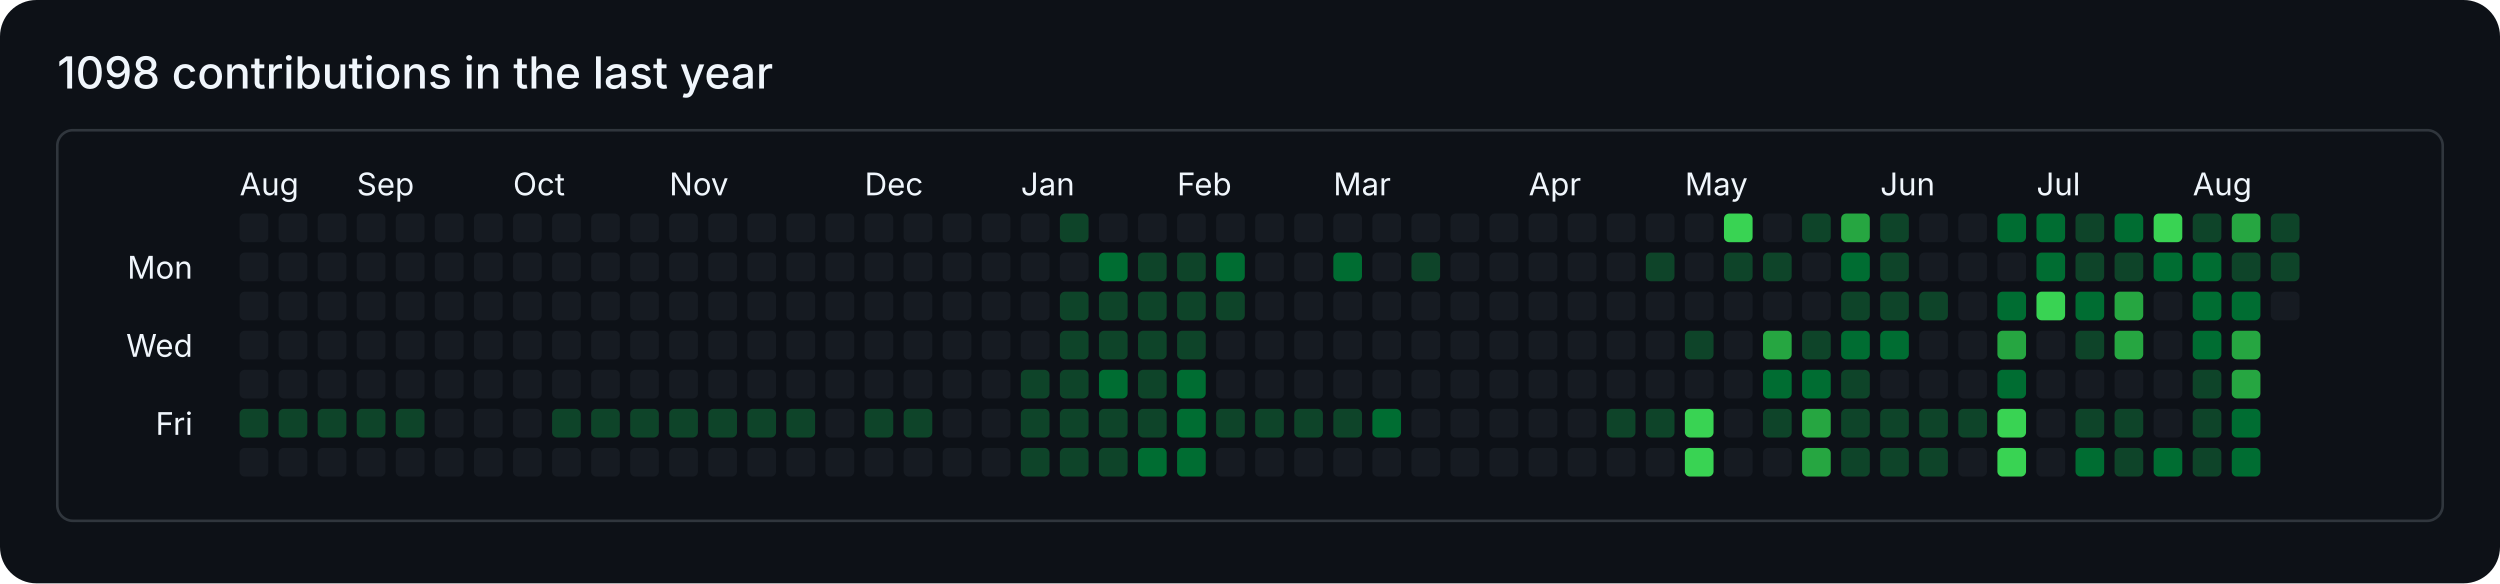
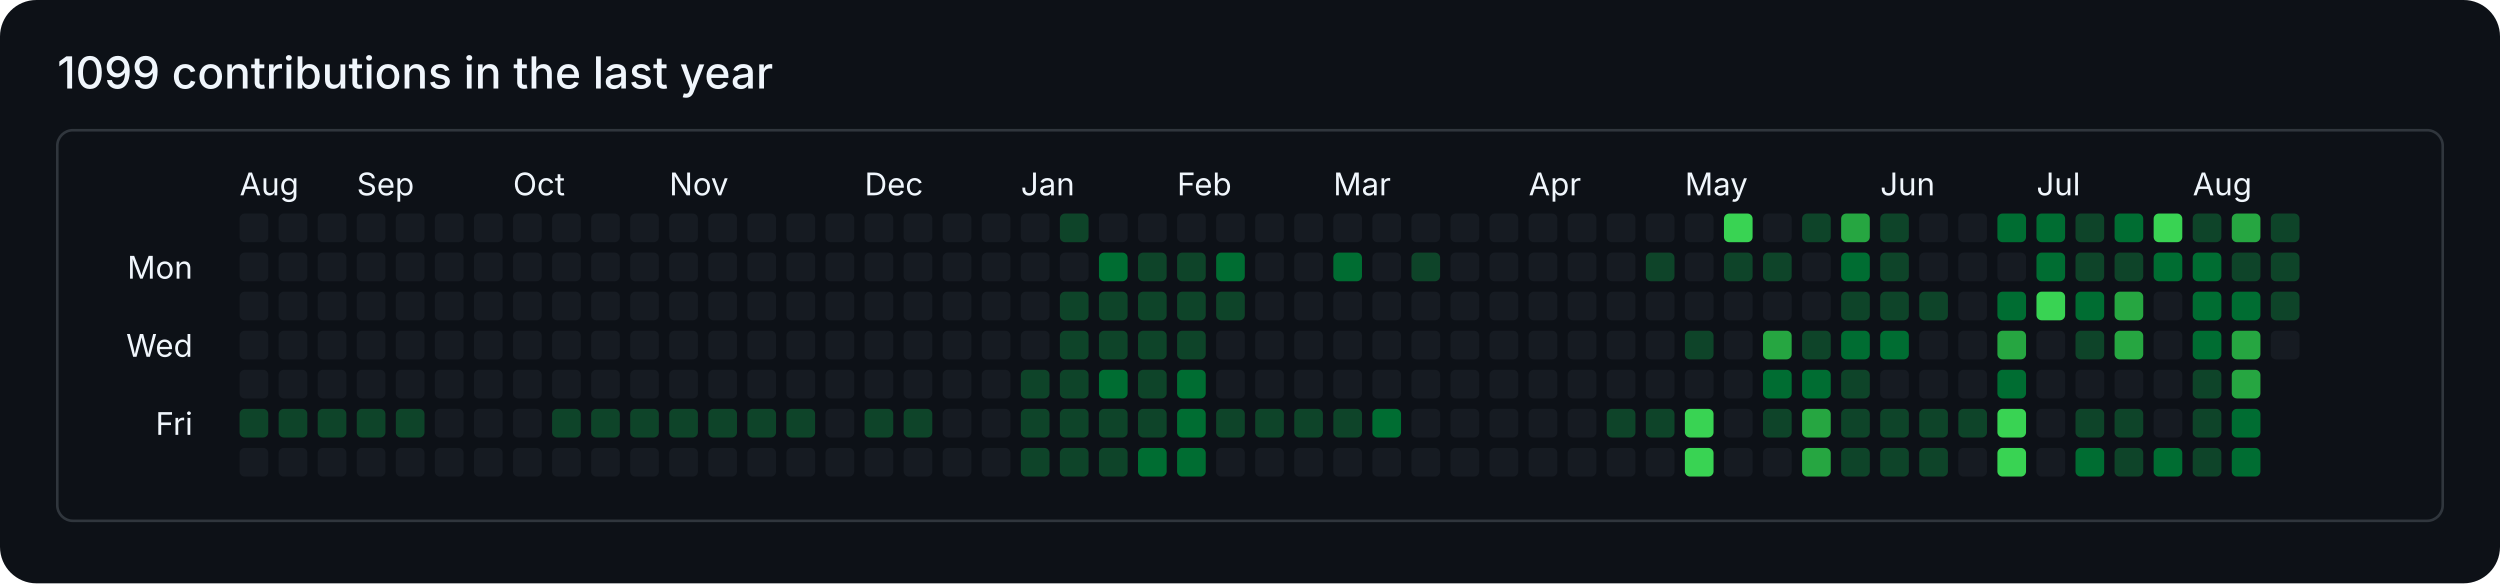
<svg xmlns="http://www.w3.org/2000/svg" width="1200" height="280" viewBox="0 0 960 224" fill="none" role="img" aria-label="AleksZyro GitHub contribution calendar">
  <style>
    .title { font: 500 17px -apple-system, BlinkMacSystemFont, 'Segoe UI', sans-serif; fill: #f0f6fc; }
    .month-label, .weekday-label, .legend, .hint { font: 400 12px -apple-system, BlinkMacSystemFont, 'Segoe UI', sans-serif; fill: #f0f6fc; }
    .hint, .legend-muted { fill: #8b949e; }
    .day-cell { shape-rendering: geometricPrecision; }
  </style>
  <rect width="960" height="224" rx="14" fill="#0d1117" />
-   <text x="22" y="34" class="title">1098 contributions in the last year</text>
+   <text x="22" y="34" class="title">1099 contributions in the last year</text>
  <rect x="22" y="50" width="916" height="150" rx="6" fill="none" stroke="#30363d" />
  <text x="92" y="75" class="month-label">Aug</text>
  <text x="137" y="75" class="month-label">Sep</text>
  <text x="197" y="75" class="month-label">Oct</text>
  <text x="257" y="75" class="month-label">Nov</text>
  <text x="332" y="75" class="month-label">Dec</text>
  <text x="392" y="75" class="month-label">Jan</text>
  <text x="452" y="75" class="month-label">Feb</text>
  <text x="512" y="75" class="month-label">Mar</text>
  <text x="587" y="75" class="month-label">Apr</text>
  <text x="647" y="75" class="month-label">May</text>
  <text x="722" y="75" class="month-label">Jun</text>
  <text x="782" y="75" class="month-label">Jul</text>
  <text x="842" y="75" class="month-label">Aug</text>
  <text x="74" y="107" class="weekday-label" text-anchor="end">Mon</text>
  <text x="74" y="137" class="weekday-label" text-anchor="end">Wed</text>
  <text x="74" y="167" class="weekday-label" text-anchor="end">Fri</text>
  <rect class="day-cell" x="92" y="82" width="11" height="11" rx="2" fill="#161b22" />
  <rect class="day-cell" x="92" y="97" width="11" height="11" rx="2" fill="#161b22" />
  <rect class="day-cell" x="92" y="112" width="11" height="11" rx="2" fill="#161b22" />
  <rect class="day-cell" x="92" y="127" width="11" height="11" rx="2" fill="#161b22" />
  <rect class="day-cell" x="92" y="142" width="11" height="11" rx="2" fill="#161b22" />
  <rect class="day-cell" x="92" y="157" width="11" height="11" rx="2" fill="#0e4429" />
  <rect class="day-cell" x="92" y="172" width="11" height="11" rx="2" fill="#161b22" />
  <rect class="day-cell" x="107" y="82" width="11" height="11" rx="2" fill="#161b22" />
  <rect class="day-cell" x="107" y="97" width="11" height="11" rx="2" fill="#161b22" />
  <rect class="day-cell" x="107" y="112" width="11" height="11" rx="2" fill="#161b22" />
  <rect class="day-cell" x="107" y="127" width="11" height="11" rx="2" fill="#161b22" />
  <rect class="day-cell" x="107" y="142" width="11" height="11" rx="2" fill="#161b22" />
  <rect class="day-cell" x="107" y="157" width="11" height="11" rx="2" fill="#0e4429" />
  <rect class="day-cell" x="107" y="172" width="11" height="11" rx="2" fill="#161b22" />
  <rect class="day-cell" x="122" y="82" width="11" height="11" rx="2" fill="#161b22" />
  <rect class="day-cell" x="122" y="97" width="11" height="11" rx="2" fill="#161b22" />
  <rect class="day-cell" x="122" y="112" width="11" height="11" rx="2" fill="#161b22" />
  <rect class="day-cell" x="122" y="127" width="11" height="11" rx="2" fill="#161b22" />
  <rect class="day-cell" x="122" y="142" width="11" height="11" rx="2" fill="#161b22" />
  <rect class="day-cell" x="122" y="157" width="11" height="11" rx="2" fill="#0e4429" />
  <rect class="day-cell" x="122" y="172" width="11" height="11" rx="2" fill="#161b22" />
  <rect class="day-cell" x="137" y="82" width="11" height="11" rx="2" fill="#161b22" />
  <rect class="day-cell" x="137" y="97" width="11" height="11" rx="2" fill="#161b22" />
  <rect class="day-cell" x="137" y="112" width="11" height="11" rx="2" fill="#161b22" />
  <rect class="day-cell" x="137" y="127" width="11" height="11" rx="2" fill="#161b22" />
  <rect class="day-cell" x="137" y="142" width="11" height="11" rx="2" fill="#161b22" />
  <rect class="day-cell" x="137" y="157" width="11" height="11" rx="2" fill="#0e4429" />
  <rect class="day-cell" x="137" y="172" width="11" height="11" rx="2" fill="#161b22" />
  <rect class="day-cell" x="152" y="82" width="11" height="11" rx="2" fill="#161b22" />
  <rect class="day-cell" x="152" y="97" width="11" height="11" rx="2" fill="#161b22" />
  <rect class="day-cell" x="152" y="112" width="11" height="11" rx="2" fill="#161b22" />
  <rect class="day-cell" x="152" y="127" width="11" height="11" rx="2" fill="#161b22" />
  <rect class="day-cell" x="152" y="142" width="11" height="11" rx="2" fill="#161b22" />
  <rect class="day-cell" x="152" y="157" width="11" height="11" rx="2" fill="#0e4429" />
  <rect class="day-cell" x="152" y="172" width="11" height="11" rx="2" fill="#161b22" />
  <rect class="day-cell" x="167" y="82" width="11" height="11" rx="2" fill="#161b22" />
  <rect class="day-cell" x="167" y="97" width="11" height="11" rx="2" fill="#161b22" />
  <rect class="day-cell" x="167" y="112" width="11" height="11" rx="2" fill="#161b22" />
  <rect class="day-cell" x="167" y="127" width="11" height="11" rx="2" fill="#161b22" />
  <rect class="day-cell" x="167" y="142" width="11" height="11" rx="2" fill="#161b22" />
  <rect class="day-cell" x="167" y="157" width="11" height="11" rx="2" fill="#161b22" />
  <rect class="day-cell" x="167" y="172" width="11" height="11" rx="2" fill="#161b22" />
  <rect class="day-cell" x="182" y="82" width="11" height="11" rx="2" fill="#161b22" />
  <rect class="day-cell" x="182" y="97" width="11" height="11" rx="2" fill="#161b22" />
  <rect class="day-cell" x="182" y="112" width="11" height="11" rx="2" fill="#161b22" />
  <rect class="day-cell" x="182" y="127" width="11" height="11" rx="2" fill="#161b22" />
  <rect class="day-cell" x="182" y="142" width="11" height="11" rx="2" fill="#161b22" />
  <rect class="day-cell" x="182" y="157" width="11" height="11" rx="2" fill="#161b22" />
  <rect class="day-cell" x="182" y="172" width="11" height="11" rx="2" fill="#161b22" />
  <rect class="day-cell" x="197" y="82" width="11" height="11" rx="2" fill="#161b22" />
  <rect class="day-cell" x="197" y="97" width="11" height="11" rx="2" fill="#161b22" />
  <rect class="day-cell" x="197" y="112" width="11" height="11" rx="2" fill="#161b22" />
  <rect class="day-cell" x="197" y="127" width="11" height="11" rx="2" fill="#161b22" />
  <rect class="day-cell" x="197" y="142" width="11" height="11" rx="2" fill="#161b22" />
  <rect class="day-cell" x="197" y="157" width="11" height="11" rx="2" fill="#161b22" />
  <rect class="day-cell" x="197" y="172" width="11" height="11" rx="2" fill="#161b22" />
  <rect class="day-cell" x="212" y="82" width="11" height="11" rx="2" fill="#161b22" />
  <rect class="day-cell" x="212" y="97" width="11" height="11" rx="2" fill="#161b22" />
  <rect class="day-cell" x="212" y="112" width="11" height="11" rx="2" fill="#161b22" />
  <rect class="day-cell" x="212" y="127" width="11" height="11" rx="2" fill="#161b22" />
  <rect class="day-cell" x="212" y="142" width="11" height="11" rx="2" fill="#161b22" />
  <rect class="day-cell" x="212" y="157" width="11" height="11" rx="2" fill="#0e4429" />
  <rect class="day-cell" x="212" y="172" width="11" height="11" rx="2" fill="#161b22" />
  <rect class="day-cell" x="227" y="82" width="11" height="11" rx="2" fill="#161b22" />
  <rect class="day-cell" x="227" y="97" width="11" height="11" rx="2" fill="#161b22" />
  <rect class="day-cell" x="227" y="112" width="11" height="11" rx="2" fill="#161b22" />
  <rect class="day-cell" x="227" y="127" width="11" height="11" rx="2" fill="#161b22" />
  <rect class="day-cell" x="227" y="142" width="11" height="11" rx="2" fill="#161b22" />
  <rect class="day-cell" x="227" y="157" width="11" height="11" rx="2" fill="#0e4429" />
  <rect class="day-cell" x="227" y="172" width="11" height="11" rx="2" fill="#161b22" />
  <rect class="day-cell" x="242" y="82" width="11" height="11" rx="2" fill="#161b22" />
  <rect class="day-cell" x="242" y="97" width="11" height="11" rx="2" fill="#161b22" />
  <rect class="day-cell" x="242" y="112" width="11" height="11" rx="2" fill="#161b22" />
  <rect class="day-cell" x="242" y="127" width="11" height="11" rx="2" fill="#161b22" />
  <rect class="day-cell" x="242" y="142" width="11" height="11" rx="2" fill="#161b22" />
  <rect class="day-cell" x="242" y="157" width="11" height="11" rx="2" fill="#0e4429" />
  <rect class="day-cell" x="242" y="172" width="11" height="11" rx="2" fill="#161b22" />
  <rect class="day-cell" x="257" y="82" width="11" height="11" rx="2" fill="#161b22" />
  <rect class="day-cell" x="257" y="97" width="11" height="11" rx="2" fill="#161b22" />
  <rect class="day-cell" x="257" y="112" width="11" height="11" rx="2" fill="#161b22" />
  <rect class="day-cell" x="257" y="127" width="11" height="11" rx="2" fill="#161b22" />
  <rect class="day-cell" x="257" y="142" width="11" height="11" rx="2" fill="#161b22" />
  <rect class="day-cell" x="257" y="157" width="11" height="11" rx="2" fill="#0e4429" />
  <rect class="day-cell" x="257" y="172" width="11" height="11" rx="2" fill="#161b22" />
  <rect class="day-cell" x="272" y="82" width="11" height="11" rx="2" fill="#161b22" />
  <rect class="day-cell" x="272" y="97" width="11" height="11" rx="2" fill="#161b22" />
  <rect class="day-cell" x="272" y="112" width="11" height="11" rx="2" fill="#161b22" />
  <rect class="day-cell" x="272" y="127" width="11" height="11" rx="2" fill="#161b22" />
  <rect class="day-cell" x="272" y="142" width="11" height="11" rx="2" fill="#161b22" />
  <rect class="day-cell" x="272" y="157" width="11" height="11" rx="2" fill="#0e4429" />
  <rect class="day-cell" x="272" y="172" width="11" height="11" rx="2" fill="#161b22" />
  <rect class="day-cell" x="287" y="82" width="11" height="11" rx="2" fill="#161b22" />
  <rect class="day-cell" x="287" y="97" width="11" height="11" rx="2" fill="#161b22" />
  <rect class="day-cell" x="287" y="112" width="11" height="11" rx="2" fill="#161b22" />
  <rect class="day-cell" x="287" y="127" width="11" height="11" rx="2" fill="#161b22" />
  <rect class="day-cell" x="287" y="142" width="11" height="11" rx="2" fill="#161b22" />
  <rect class="day-cell" x="287" y="157" width="11" height="11" rx="2" fill="#0e4429" />
  <rect class="day-cell" x="287" y="172" width="11" height="11" rx="2" fill="#161b22" />
  <rect class="day-cell" x="302" y="82" width="11" height="11" rx="2" fill="#161b22" />
  <rect class="day-cell" x="302" y="97" width="11" height="11" rx="2" fill="#161b22" />
  <rect class="day-cell" x="302" y="112" width="11" height="11" rx="2" fill="#161b22" />
  <rect class="day-cell" x="302" y="127" width="11" height="11" rx="2" fill="#161b22" />
  <rect class="day-cell" x="302" y="142" width="11" height="11" rx="2" fill="#161b22" />
  <rect class="day-cell" x="302" y="157" width="11" height="11" rx="2" fill="#0e4429" />
  <rect class="day-cell" x="302" y="172" width="11" height="11" rx="2" fill="#161b22" />
  <rect class="day-cell" x="317" y="82" width="11" height="11" rx="2" fill="#161b22" />
  <rect class="day-cell" x="317" y="97" width="11" height="11" rx="2" fill="#161b22" />
  <rect class="day-cell" x="317" y="112" width="11" height="11" rx="2" fill="#161b22" />
  <rect class="day-cell" x="317" y="127" width="11" height="11" rx="2" fill="#161b22" />
  <rect class="day-cell" x="317" y="142" width="11" height="11" rx="2" fill="#161b22" />
  <rect class="day-cell" x="317" y="157" width="11" height="11" rx="2" fill="#161b22" />
  <rect class="day-cell" x="317" y="172" width="11" height="11" rx="2" fill="#161b22" />
  <rect class="day-cell" x="332" y="82" width="11" height="11" rx="2" fill="#161b22" />
  <rect class="day-cell" x="332" y="97" width="11" height="11" rx="2" fill="#161b22" />
  <rect class="day-cell" x="332" y="112" width="11" height="11" rx="2" fill="#161b22" />
  <rect class="day-cell" x="332" y="127" width="11" height="11" rx="2" fill="#161b22" />
  <rect class="day-cell" x="332" y="142" width="11" height="11" rx="2" fill="#161b22" />
  <rect class="day-cell" x="332" y="157" width="11" height="11" rx="2" fill="#0e4429" />
  <rect class="day-cell" x="332" y="172" width="11" height="11" rx="2" fill="#161b22" />
  <rect class="day-cell" x="347" y="82" width="11" height="11" rx="2" fill="#161b22" />
  <rect class="day-cell" x="347" y="97" width="11" height="11" rx="2" fill="#161b22" />
  <rect class="day-cell" x="347" y="112" width="11" height="11" rx="2" fill="#161b22" />
  <rect class="day-cell" x="347" y="127" width="11" height="11" rx="2" fill="#161b22" />
  <rect class="day-cell" x="347" y="142" width="11" height="11" rx="2" fill="#161b22" />
  <rect class="day-cell" x="347" y="157" width="11" height="11" rx="2" fill="#0e4429" />
  <rect class="day-cell" x="347" y="172" width="11" height="11" rx="2" fill="#161b22" />
  <rect class="day-cell" x="362" y="82" width="11" height="11" rx="2" fill="#161b22" />
  <rect class="day-cell" x="362" y="97" width="11" height="11" rx="2" fill="#161b22" />
  <rect class="day-cell" x="362" y="112" width="11" height="11" rx="2" fill="#161b22" />
  <rect class="day-cell" x="362" y="127" width="11" height="11" rx="2" fill="#161b22" />
  <rect class="day-cell" x="362" y="142" width="11" height="11" rx="2" fill="#161b22" />
  <rect class="day-cell" x="362" y="157" width="11" height="11" rx="2" fill="#161b22" />
  <rect class="day-cell" x="362" y="172" width="11" height="11" rx="2" fill="#161b22" />
  <rect class="day-cell" x="377" y="82" width="11" height="11" rx="2" fill="#161b22" />
  <rect class="day-cell" x="377" y="97" width="11" height="11" rx="2" fill="#161b22" />
  <rect class="day-cell" x="377" y="112" width="11" height="11" rx="2" fill="#161b22" />
  <rect class="day-cell" x="377" y="127" width="11" height="11" rx="2" fill="#161b22" />
  <rect class="day-cell" x="377" y="142" width="11" height="11" rx="2" fill="#161b22" />
  <rect class="day-cell" x="377" y="157" width="11" height="11" rx="2" fill="#161b22" />
  <rect class="day-cell" x="377" y="172" width="11" height="11" rx="2" fill="#161b22" />
  <rect class="day-cell" x="392" y="82" width="11" height="11" rx="2" fill="#161b22" />
  <rect class="day-cell" x="392" y="97" width="11" height="11" rx="2" fill="#161b22" />
  <rect class="day-cell" x="392" y="112" width="11" height="11" rx="2" fill="#161b22" />
  <rect class="day-cell" x="392" y="127" width="11" height="11" rx="2" fill="#161b22" />
  <rect class="day-cell" x="392" y="142" width="11" height="11" rx="2" fill="#0e4429" />
  <rect class="day-cell" x="392" y="157" width="11" height="11" rx="2" fill="#0e4429" />
  <rect class="day-cell" x="392" y="172" width="11" height="11" rx="2" fill="#0e4429" />
  <rect class="day-cell" x="407" y="82" width="11" height="11" rx="2" fill="#0e4429" />
  <rect class="day-cell" x="407" y="97" width="11" height="11" rx="2" fill="#161b22" />
  <rect class="day-cell" x="407" y="112" width="11" height="11" rx="2" fill="#0e4429" />
  <rect class="day-cell" x="407" y="127" width="11" height="11" rx="2" fill="#0e4429" />
  <rect class="day-cell" x="407" y="142" width="11" height="11" rx="2" fill="#0e4429" />
  <rect class="day-cell" x="407" y="157" width="11" height="11" rx="2" fill="#0e4429" />
  <rect class="day-cell" x="407" y="172" width="11" height="11" rx="2" fill="#0e4429" />
  <rect class="day-cell" x="422" y="82" width="11" height="11" rx="2" fill="#161b22" />
  <rect class="day-cell" x="422" y="97" width="11" height="11" rx="2" fill="#006d32" />
  <rect class="day-cell" x="422" y="112" width="11" height="11" rx="2" fill="#0e4429" />
  <rect class="day-cell" x="422" y="127" width="11" height="11" rx="2" fill="#0e4429" />
  <rect class="day-cell" x="422" y="142" width="11" height="11" rx="2" fill="#006d32" />
  <rect class="day-cell" x="422" y="157" width="11" height="11" rx="2" fill="#0e4429" />
  <rect class="day-cell" x="422" y="172" width="11" height="11" rx="2" fill="#0e4429" />
  <rect class="day-cell" x="437" y="82" width="11" height="11" rx="2" fill="#161b22" />
  <rect class="day-cell" x="437" y="97" width="11" height="11" rx="2" fill="#0e4429" />
  <rect class="day-cell" x="437" y="112" width="11" height="11" rx="2" fill="#0e4429" />
  <rect class="day-cell" x="437" y="127" width="11" height="11" rx="2" fill="#0e4429" />
  <rect class="day-cell" x="437" y="142" width="11" height="11" rx="2" fill="#0e4429" />
  <rect class="day-cell" x="437" y="157" width="11" height="11" rx="2" fill="#0e4429" />
  <rect class="day-cell" x="437" y="172" width="11" height="11" rx="2" fill="#006d32" />
  <rect class="day-cell" x="452" y="82" width="11" height="11" rx="2" fill="#161b22" />
  <rect class="day-cell" x="452" y="97" width="11" height="11" rx="2" fill="#0e4429" />
  <rect class="day-cell" x="452" y="112" width="11" height="11" rx="2" fill="#0e4429" />
  <rect class="day-cell" x="452" y="127" width="11" height="11" rx="2" fill="#0e4429" />
  <rect class="day-cell" x="452" y="142" width="11" height="11" rx="2" fill="#006d32" />
  <rect class="day-cell" x="452" y="157" width="11" height="11" rx="2" fill="#006d32" />
  <rect class="day-cell" x="452" y="172" width="11" height="11" rx="2" fill="#006d32" />
  <rect class="day-cell" x="467" y="82" width="11" height="11" rx="2" fill="#161b22" />
  <rect class="day-cell" x="467" y="97" width="11" height="11" rx="2" fill="#006d32" />
  <rect class="day-cell" x="467" y="112" width="11" height="11" rx="2" fill="#0e4429" />
  <rect class="day-cell" x="467" y="127" width="11" height="11" rx="2" fill="#161b22" />
  <rect class="day-cell" x="467" y="142" width="11" height="11" rx="2" fill="#161b22" />
  <rect class="day-cell" x="467" y="157" width="11" height="11" rx="2" fill="#0e4429" />
  <rect class="day-cell" x="467" y="172" width="11" height="11" rx="2" fill="#161b22" />
  <rect class="day-cell" x="482" y="82" width="11" height="11" rx="2" fill="#161b22" />
  <rect class="day-cell" x="482" y="97" width="11" height="11" rx="2" fill="#161b22" />
  <rect class="day-cell" x="482" y="112" width="11" height="11" rx="2" fill="#161b22" />
  <rect class="day-cell" x="482" y="127" width="11" height="11" rx="2" fill="#161b22" />
  <rect class="day-cell" x="482" y="142" width="11" height="11" rx="2" fill="#161b22" />
  <rect class="day-cell" x="482" y="157" width="11" height="11" rx="2" fill="#0e4429" />
  <rect class="day-cell" x="482" y="172" width="11" height="11" rx="2" fill="#161b22" />
  <rect class="day-cell" x="497" y="82" width="11" height="11" rx="2" fill="#161b22" />
  <rect class="day-cell" x="497" y="97" width="11" height="11" rx="2" fill="#161b22" />
  <rect class="day-cell" x="497" y="112" width="11" height="11" rx="2" fill="#161b22" />
  <rect class="day-cell" x="497" y="127" width="11" height="11" rx="2" fill="#161b22" />
  <rect class="day-cell" x="497" y="142" width="11" height="11" rx="2" fill="#161b22" />
  <rect class="day-cell" x="497" y="157" width="11" height="11" rx="2" fill="#0e4429" />
  <rect class="day-cell" x="497" y="172" width="11" height="11" rx="2" fill="#161b22" />
  <rect class="day-cell" x="512" y="82" width="11" height="11" rx="2" fill="#161b22" />
  <rect class="day-cell" x="512" y="97" width="11" height="11" rx="2" fill="#006d32" />
  <rect class="day-cell" x="512" y="112" width="11" height="11" rx="2" fill="#161b22" />
  <rect class="day-cell" x="512" y="127" width="11" height="11" rx="2" fill="#161b22" />
  <rect class="day-cell" x="512" y="142" width="11" height="11" rx="2" fill="#161b22" />
  <rect class="day-cell" x="512" y="157" width="11" height="11" rx="2" fill="#0e4429" />
  <rect class="day-cell" x="512" y="172" width="11" height="11" rx="2" fill="#161b22" />
  <rect class="day-cell" x="527" y="82" width="11" height="11" rx="2" fill="#161b22" />
  <rect class="day-cell" x="527" y="97" width="11" height="11" rx="2" fill="#161b22" />
  <rect class="day-cell" x="527" y="112" width="11" height="11" rx="2" fill="#161b22" />
  <rect class="day-cell" x="527" y="127" width="11" height="11" rx="2" fill="#161b22" />
  <rect class="day-cell" x="527" y="142" width="11" height="11" rx="2" fill="#161b22" />
  <rect class="day-cell" x="527" y="157" width="11" height="11" rx="2" fill="#006d32" />
  <rect class="day-cell" x="527" y="172" width="11" height="11" rx="2" fill="#161b22" />
  <rect class="day-cell" x="542" y="82" width="11" height="11" rx="2" fill="#161b22" />
  <rect class="day-cell" x="542" y="97" width="11" height="11" rx="2" fill="#0e4429" />
  <rect class="day-cell" x="542" y="112" width="11" height="11" rx="2" fill="#161b22" />
  <rect class="day-cell" x="542" y="127" width="11" height="11" rx="2" fill="#161b22" />
  <rect class="day-cell" x="542" y="142" width="11" height="11" rx="2" fill="#161b22" />
  <rect class="day-cell" x="542" y="157" width="11" height="11" rx="2" fill="#161b22" />
  <rect class="day-cell" x="542" y="172" width="11" height="11" rx="2" fill="#161b22" />
  <rect class="day-cell" x="557" y="82" width="11" height="11" rx="2" fill="#161b22" />
  <rect class="day-cell" x="557" y="97" width="11" height="11" rx="2" fill="#161b22" />
  <rect class="day-cell" x="557" y="112" width="11" height="11" rx="2" fill="#161b22" />
  <rect class="day-cell" x="557" y="127" width="11" height="11" rx="2" fill="#161b22" />
  <rect class="day-cell" x="557" y="142" width="11" height="11" rx="2" fill="#161b22" />
  <rect class="day-cell" x="557" y="157" width="11" height="11" rx="2" fill="#161b22" />
  <rect class="day-cell" x="557" y="172" width="11" height="11" rx="2" fill="#161b22" />
  <rect class="day-cell" x="572" y="82" width="11" height="11" rx="2" fill="#161b22" />
  <rect class="day-cell" x="572" y="97" width="11" height="11" rx="2" fill="#161b22" />
  <rect class="day-cell" x="572" y="112" width="11" height="11" rx="2" fill="#161b22" />
  <rect class="day-cell" x="572" y="127" width="11" height="11" rx="2" fill="#161b22" />
  <rect class="day-cell" x="572" y="142" width="11" height="11" rx="2" fill="#161b22" />
  <rect class="day-cell" x="572" y="157" width="11" height="11" rx="2" fill="#161b22" />
  <rect class="day-cell" x="572" y="172" width="11" height="11" rx="2" fill="#161b22" />
  <rect class="day-cell" x="587" y="82" width="11" height="11" rx="2" fill="#161b22" />
  <rect class="day-cell" x="587" y="97" width="11" height="11" rx="2" fill="#161b22" />
  <rect class="day-cell" x="587" y="112" width="11" height="11" rx="2" fill="#161b22" />
  <rect class="day-cell" x="587" y="127" width="11" height="11" rx="2" fill="#161b22" />
  <rect class="day-cell" x="587" y="142" width="11" height="11" rx="2" fill="#161b22" />
  <rect class="day-cell" x="587" y="157" width="11" height="11" rx="2" fill="#161b22" />
  <rect class="day-cell" x="587" y="172" width="11" height="11" rx="2" fill="#161b22" />
  <rect class="day-cell" x="602" y="82" width="11" height="11" rx="2" fill="#161b22" />
  <rect class="day-cell" x="602" y="97" width="11" height="11" rx="2" fill="#161b22" />
  <rect class="day-cell" x="602" y="112" width="11" height="11" rx="2" fill="#161b22" />
  <rect class="day-cell" x="602" y="127" width="11" height="11" rx="2" fill="#161b22" />
  <rect class="day-cell" x="602" y="142" width="11" height="11" rx="2" fill="#161b22" />
  <rect class="day-cell" x="602" y="157" width="11" height="11" rx="2" fill="#161b22" />
  <rect class="day-cell" x="602" y="172" width="11" height="11" rx="2" fill="#161b22" />
  <rect class="day-cell" x="617" y="82" width="11" height="11" rx="2" fill="#161b22" />
  <rect class="day-cell" x="617" y="97" width="11" height="11" rx="2" fill="#161b22" />
  <rect class="day-cell" x="617" y="112" width="11" height="11" rx="2" fill="#161b22" />
  <rect class="day-cell" x="617" y="127" width="11" height="11" rx="2" fill="#161b22" />
  <rect class="day-cell" x="617" y="142" width="11" height="11" rx="2" fill="#161b22" />
  <rect class="day-cell" x="617" y="157" width="11" height="11" rx="2" fill="#0e4429" />
  <rect class="day-cell" x="617" y="172" width="11" height="11" rx="2" fill="#161b22" />
  <rect class="day-cell" x="632" y="82" width="11" height="11" rx="2" fill="#161b22" />
  <rect class="day-cell" x="632" y="97" width="11" height="11" rx="2" fill="#0e4429" />
  <rect class="day-cell" x="632" y="112" width="11" height="11" rx="2" fill="#161b22" />
  <rect class="day-cell" x="632" y="127" width="11" height="11" rx="2" fill="#161b22" />
  <rect class="day-cell" x="632" y="142" width="11" height="11" rx="2" fill="#161b22" />
  <rect class="day-cell" x="632" y="157" width="11" height="11" rx="2" fill="#0e4429" />
  <rect class="day-cell" x="632" y="172" width="11" height="11" rx="2" fill="#161b22" />
  <rect class="day-cell" x="647" y="82" width="11" height="11" rx="2" fill="#161b22" />
  <rect class="day-cell" x="647" y="97" width="11" height="11" rx="2" fill="#161b22" />
  <rect class="day-cell" x="647" y="112" width="11" height="11" rx="2" fill="#161b22" />
  <rect class="day-cell" x="647" y="127" width="11" height="11" rx="2" fill="#0e4429" />
  <rect class="day-cell" x="647" y="142" width="11" height="11" rx="2" fill="#161b22" />
  <rect class="day-cell" x="647" y="157" width="11" height="11" rx="2" fill="#39d353" />
  <rect class="day-cell" x="647" y="172" width="11" height="11" rx="2" fill="#39d353" />
  <rect class="day-cell" x="662" y="82" width="11" height="11" rx="2" fill="#39d353" />
  <rect class="day-cell" x="662" y="97" width="11" height="11" rx="2" fill="#0e4429" />
  <rect class="day-cell" x="662" y="112" width="11" height="11" rx="2" fill="#161b22" />
  <rect class="day-cell" x="662" y="127" width="11" height="11" rx="2" fill="#161b22" />
  <rect class="day-cell" x="662" y="142" width="11" height="11" rx="2" fill="#161b22" />
  <rect class="day-cell" x="662" y="157" width="11" height="11" rx="2" fill="#161b22" />
  <rect class="day-cell" x="662" y="172" width="11" height="11" rx="2" fill="#161b22" />
  <rect class="day-cell" x="677" y="82" width="11" height="11" rx="2" fill="#161b22" />
  <rect class="day-cell" x="677" y="97" width="11" height="11" rx="2" fill="#0e4429" />
  <rect class="day-cell" x="677" y="112" width="11" height="11" rx="2" fill="#161b22" />
  <rect class="day-cell" x="677" y="127" width="11" height="11" rx="2" fill="#26a641" />
  <rect class="day-cell" x="677" y="142" width="11" height="11" rx="2" fill="#006d32" />
  <rect class="day-cell" x="677" y="157" width="11" height="11" rx="2" fill="#0e4429" />
  <rect class="day-cell" x="677" y="172" width="11" height="11" rx="2" fill="#161b22" />
  <rect class="day-cell" x="692" y="82" width="11" height="11" rx="2" fill="#0e4429" />
  <rect class="day-cell" x="692" y="97" width="11" height="11" rx="2" fill="#161b22" />
  <rect class="day-cell" x="692" y="112" width="11" height="11" rx="2" fill="#161b22" />
  <rect class="day-cell" x="692" y="127" width="11" height="11" rx="2" fill="#0e4429" />
  <rect class="day-cell" x="692" y="142" width="11" height="11" rx="2" fill="#006d32" />
  <rect class="day-cell" x="692" y="157" width="11" height="11" rx="2" fill="#26a641" />
  <rect class="day-cell" x="692" y="172" width="11" height="11" rx="2" fill="#26a641" />
  <rect class="day-cell" x="707" y="82" width="11" height="11" rx="2" fill="#26a641" />
  <rect class="day-cell" x="707" y="97" width="11" height="11" rx="2" fill="#006d32" />
  <rect class="day-cell" x="707" y="112" width="11" height="11" rx="2" fill="#0e4429" />
  <rect class="day-cell" x="707" y="127" width="11" height="11" rx="2" fill="#006d32" />
  <rect class="day-cell" x="707" y="142" width="11" height="11" rx="2" fill="#0e4429" />
  <rect class="day-cell" x="707" y="157" width="11" height="11" rx="2" fill="#0e4429" />
  <rect class="day-cell" x="707" y="172" width="11" height="11" rx="2" fill="#0e4429" />
  <rect class="day-cell" x="722" y="82" width="11" height="11" rx="2" fill="#0e4429" />
  <rect class="day-cell" x="722" y="97" width="11" height="11" rx="2" fill="#0e4429" />
  <rect class="day-cell" x="722" y="112" width="11" height="11" rx="2" fill="#0e4429" />
  <rect class="day-cell" x="722" y="127" width="11" height="11" rx="2" fill="#006d32" />
  <rect class="day-cell" x="722" y="142" width="11" height="11" rx="2" fill="#161b22" />
  <rect class="day-cell" x="722" y="157" width="11" height="11" rx="2" fill="#0e4429" />
  <rect class="day-cell" x="722" y="172" width="11" height="11" rx="2" fill="#0e4429" />
  <rect class="day-cell" x="737" y="82" width="11" height="11" rx="2" fill="#161b22" />
  <rect class="day-cell" x="737" y="97" width="11" height="11" rx="2" fill="#161b22" />
  <rect class="day-cell" x="737" y="112" width="11" height="11" rx="2" fill="#0e4429" />
  <rect class="day-cell" x="737" y="127" width="11" height="11" rx="2" fill="#161b22" />
  <rect class="day-cell" x="737" y="142" width="11" height="11" rx="2" fill="#161b22" />
  <rect class="day-cell" x="737" y="157" width="11" height="11" rx="2" fill="#0e4429" />
  <rect class="day-cell" x="737" y="172" width="11" height="11" rx="2" fill="#0e4429" />
  <rect class="day-cell" x="752" y="82" width="11" height="11" rx="2" fill="#161b22" />
  <rect class="day-cell" x="752" y="97" width="11" height="11" rx="2" fill="#161b22" />
  <rect class="day-cell" x="752" y="112" width="11" height="11" rx="2" fill="#161b22" />
  <rect class="day-cell" x="752" y="127" width="11" height="11" rx="2" fill="#161b22" />
  <rect class="day-cell" x="752" y="142" width="11" height="11" rx="2" fill="#161b22" />
  <rect class="day-cell" x="752" y="157" width="11" height="11" rx="2" fill="#0e4429" />
  <rect class="day-cell" x="752" y="172" width="11" height="11" rx="2" fill="#161b22" />
  <rect class="day-cell" x="767" y="82" width="11" height="11" rx="2" fill="#006d32" />
  <rect class="day-cell" x="767" y="97" width="11" height="11" rx="2" fill="#161b22" />
  <rect class="day-cell" x="767" y="112" width="11" height="11" rx="2" fill="#006d32" />
  <rect class="day-cell" x="767" y="127" width="11" height="11" rx="2" fill="#26a641" />
  <rect class="day-cell" x="767" y="142" width="11" height="11" rx="2" fill="#006d32" />
  <rect class="day-cell" x="767" y="157" width="11" height="11" rx="2" fill="#39d353" />
  <rect class="day-cell" x="767" y="172" width="11" height="11" rx="2" fill="#39d353" />
  <rect class="day-cell" x="782" y="82" width="11" height="11" rx="2" fill="#006d32" />
  <rect class="day-cell" x="782" y="97" width="11" height="11" rx="2" fill="#006d32" />
  <rect class="day-cell" x="782" y="112" width="11" height="11" rx="2" fill="#39d353" />
  <rect class="day-cell" x="782" y="127" width="11" height="11" rx="2" fill="#161b22" />
  <rect class="day-cell" x="782" y="142" width="11" height="11" rx="2" fill="#161b22" />
  <rect class="day-cell" x="782" y="157" width="11" height="11" rx="2" fill="#161b22" />
  <rect class="day-cell" x="782" y="172" width="11" height="11" rx="2" fill="#161b22" />
  <rect class="day-cell" x="797" y="82" width="11" height="11" rx="2" fill="#0e4429" />
  <rect class="day-cell" x="797" y="97" width="11" height="11" rx="2" fill="#0e4429" />
  <rect class="day-cell" x="797" y="112" width="11" height="11" rx="2" fill="#006d32" />
  <rect class="day-cell" x="797" y="127" width="11" height="11" rx="2" fill="#0e4429" />
  <rect class="day-cell" x="797" y="142" width="11" height="11" rx="2" fill="#161b22" />
  <rect class="day-cell" x="797" y="157" width="11" height="11" rx="2" fill="#0e4429" />
  <rect class="day-cell" x="797" y="172" width="11" height="11" rx="2" fill="#006d32" />
  <rect class="day-cell" x="812" y="82" width="11" height="11" rx="2" fill="#006d32" />
  <rect class="day-cell" x="812" y="97" width="11" height="11" rx="2" fill="#0e4429" />
  <rect class="day-cell" x="812" y="112" width="11" height="11" rx="2" fill="#26a641" />
  <rect class="day-cell" x="812" y="127" width="11" height="11" rx="2" fill="#26a641" />
  <rect class="day-cell" x="812" y="142" width="11" height="11" rx="2" fill="#161b22" />
  <rect class="day-cell" x="812" y="157" width="11" height="11" rx="2" fill="#0e4429" />
  <rect class="day-cell" x="812" y="172" width="11" height="11" rx="2" fill="#0e4429" />
  <rect class="day-cell" x="827" y="82" width="11" height="11" rx="2" fill="#39d353" />
  <rect class="day-cell" x="827" y="97" width="11" height="11" rx="2" fill="#006d32" />
  <rect class="day-cell" x="827" y="112" width="11" height="11" rx="2" fill="#161b22" />
  <rect class="day-cell" x="827" y="127" width="11" height="11" rx="2" fill="#161b22" />
  <rect class="day-cell" x="827" y="142" width="11" height="11" rx="2" fill="#161b22" />
  <rect class="day-cell" x="827" y="157" width="11" height="11" rx="2" fill="#161b22" />
  <rect class="day-cell" x="827" y="172" width="11" height="11" rx="2" fill="#006d32" />
  <rect class="day-cell" x="842" y="82" width="11" height="11" rx="2" fill="#0e4429" />
  <rect class="day-cell" x="842" y="97" width="11" height="11" rx="2" fill="#006d32" />
  <rect class="day-cell" x="842" y="112" width="11" height="11" rx="2" fill="#006d32" />
  <rect class="day-cell" x="842" y="127" width="11" height="11" rx="2" fill="#006d32" />
  <rect class="day-cell" x="842" y="142" width="11" height="11" rx="2" fill="#0e4429" />
  <rect class="day-cell" x="842" y="157" width="11" height="11" rx="2" fill="#0e4429" />
  <rect class="day-cell" x="842" y="172" width="11" height="11" rx="2" fill="#0e4429" />
  <rect class="day-cell" x="857" y="82" width="11" height="11" rx="2" fill="#26a641" />
  <rect class="day-cell" x="857" y="97" width="11" height="11" rx="2" fill="#0e4429" />
  <rect class="day-cell" x="857" y="112" width="11" height="11" rx="2" fill="#006d32" />
  <rect class="day-cell" x="857" y="127" width="11" height="11" rx="2" fill="#26a641" />
  <rect class="day-cell" x="857" y="142" width="11" height="11" rx="2" fill="#26a641" />
  <rect class="day-cell" x="857" y="157" width="11" height="11" rx="2" fill="#006d32" />
  <rect class="day-cell" x="857" y="172" width="11" height="11" rx="2" fill="#006d32" />
  <rect class="day-cell" x="872" y="82" width="11" height="11" rx="2" fill="#0e4429" />
  <rect class="day-cell" x="872" y="97" width="11" height="11" rx="2" fill="#0e4429" />
-   <rect class="day-cell" x="872" y="112" width="11" height="11" rx="2" fill="#161b22" />
+   <rect class="day-cell" x="872" y="112" width="11" height="11" rx="2" fill="#0e4429" />
+   <rect class="day-cell" x="872" y="127" width="11" height="11" rx="2" fill="#161b22" />
</svg>
